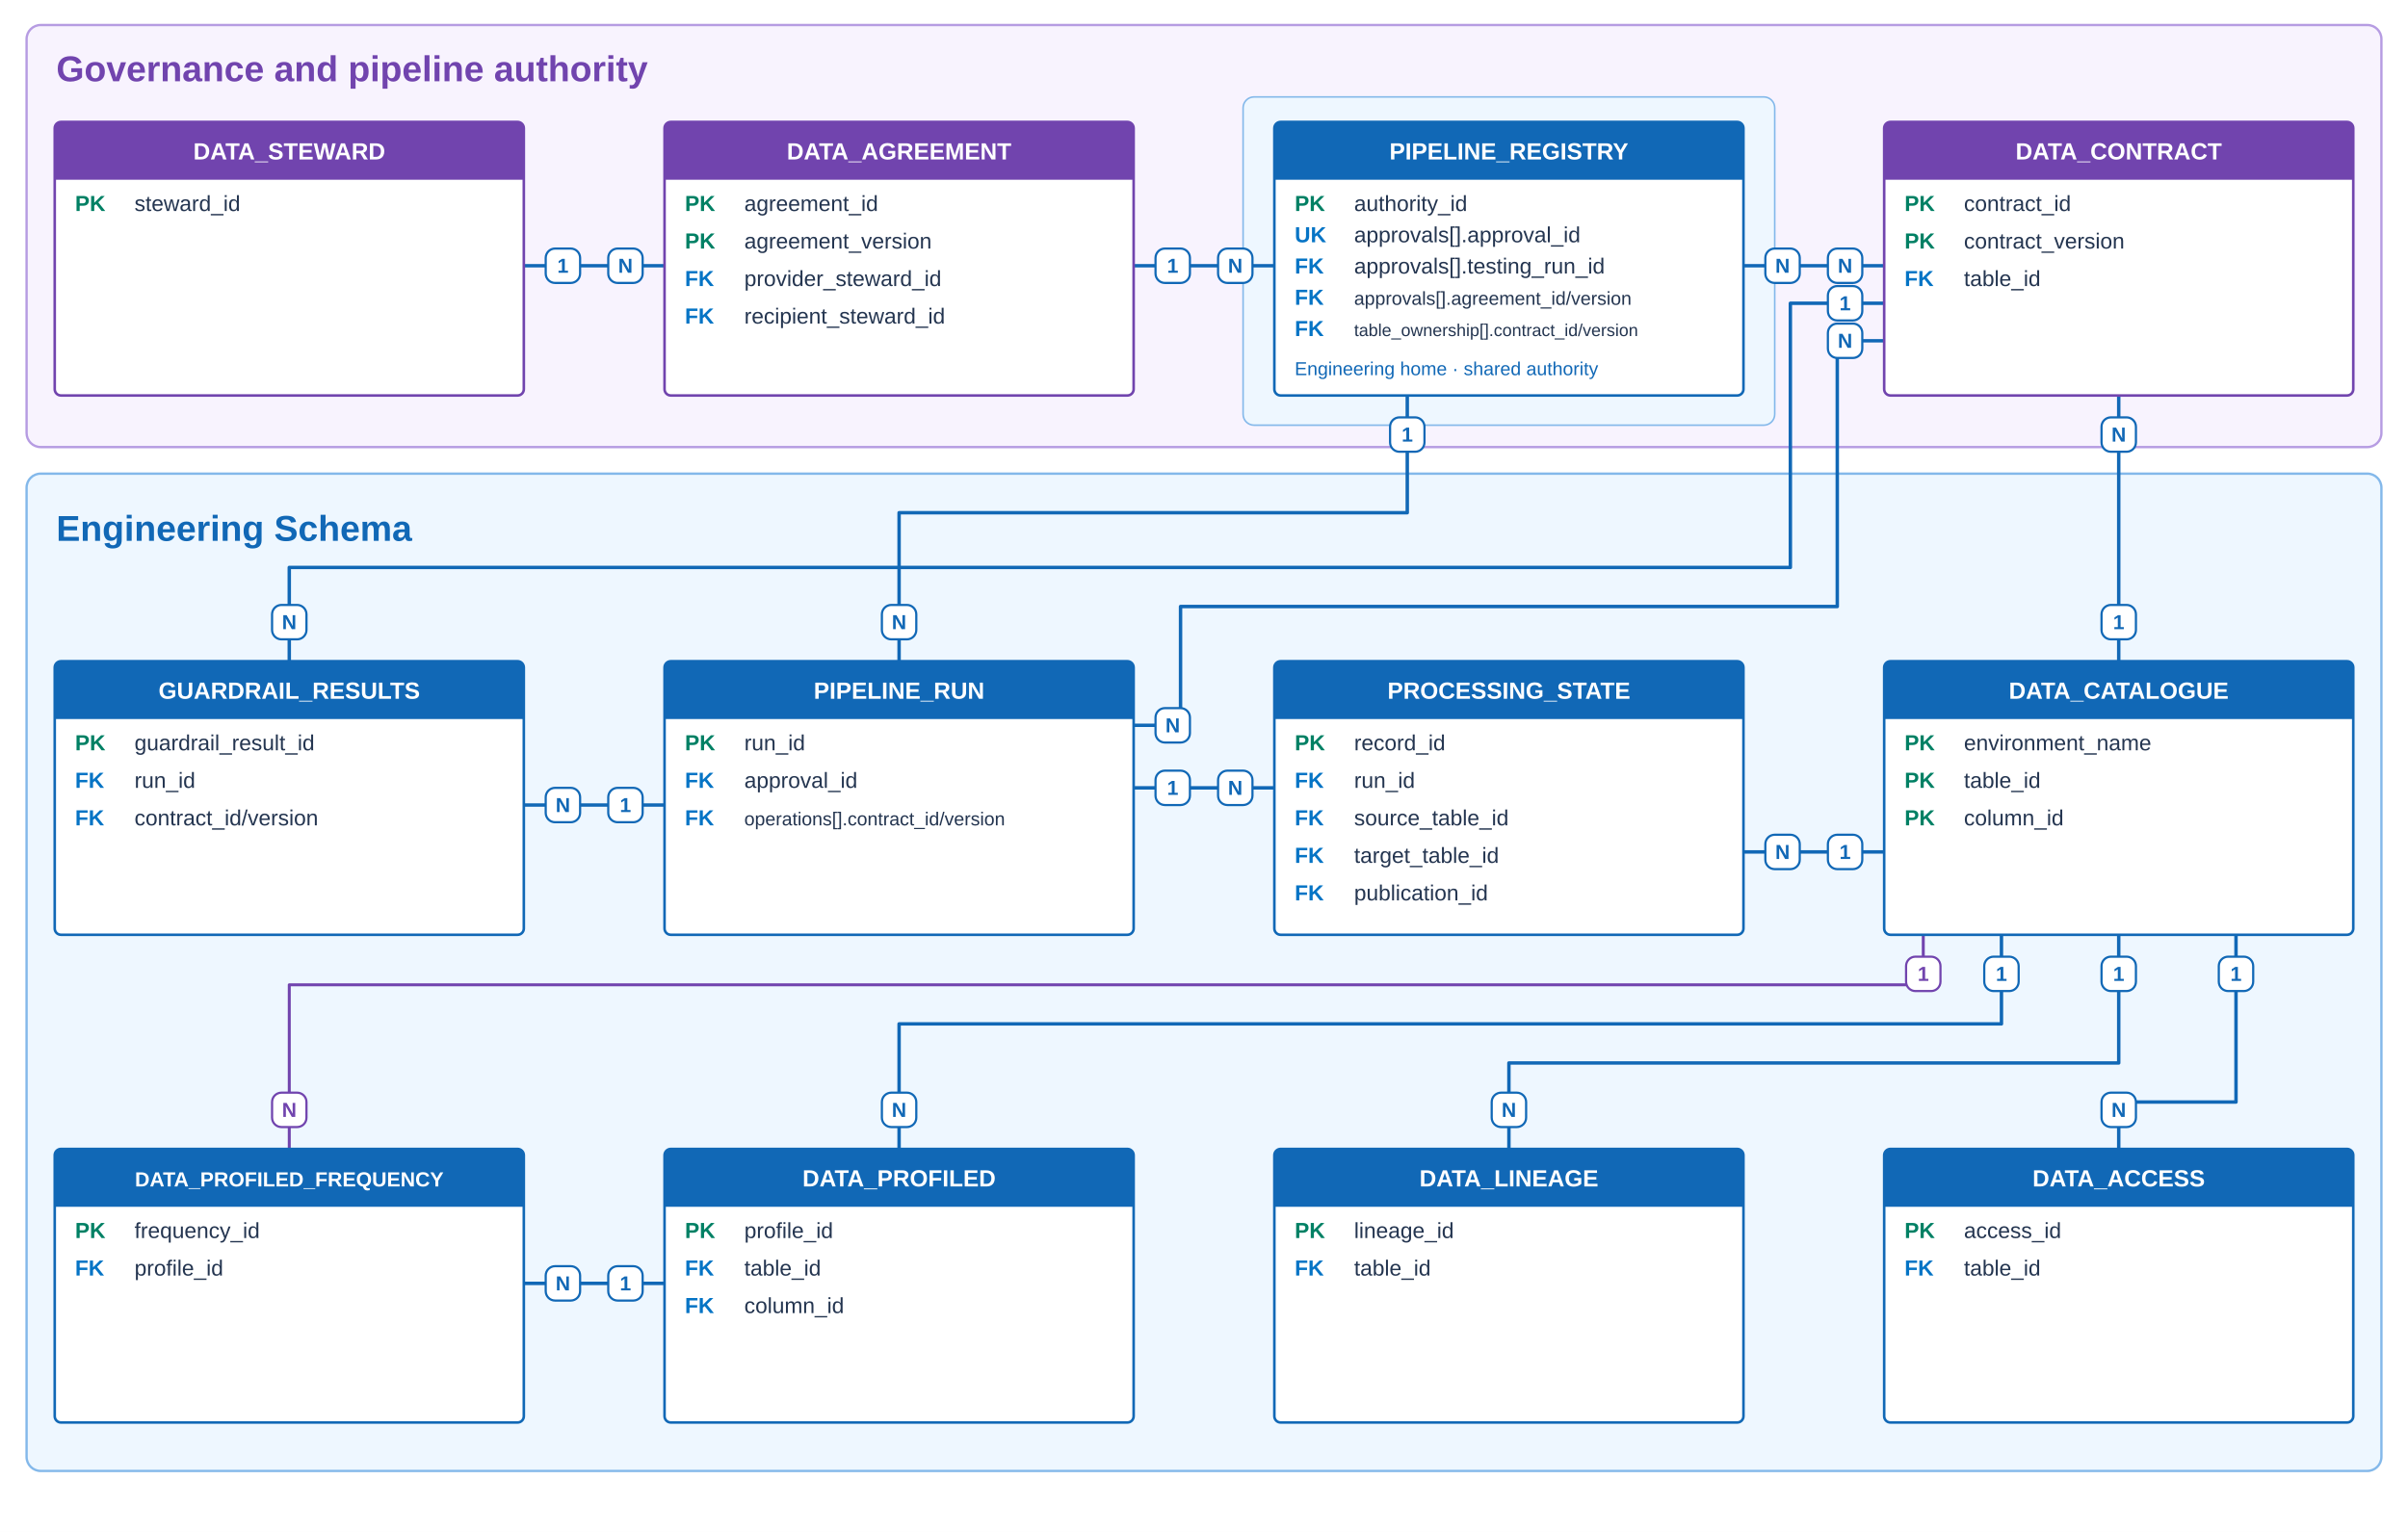
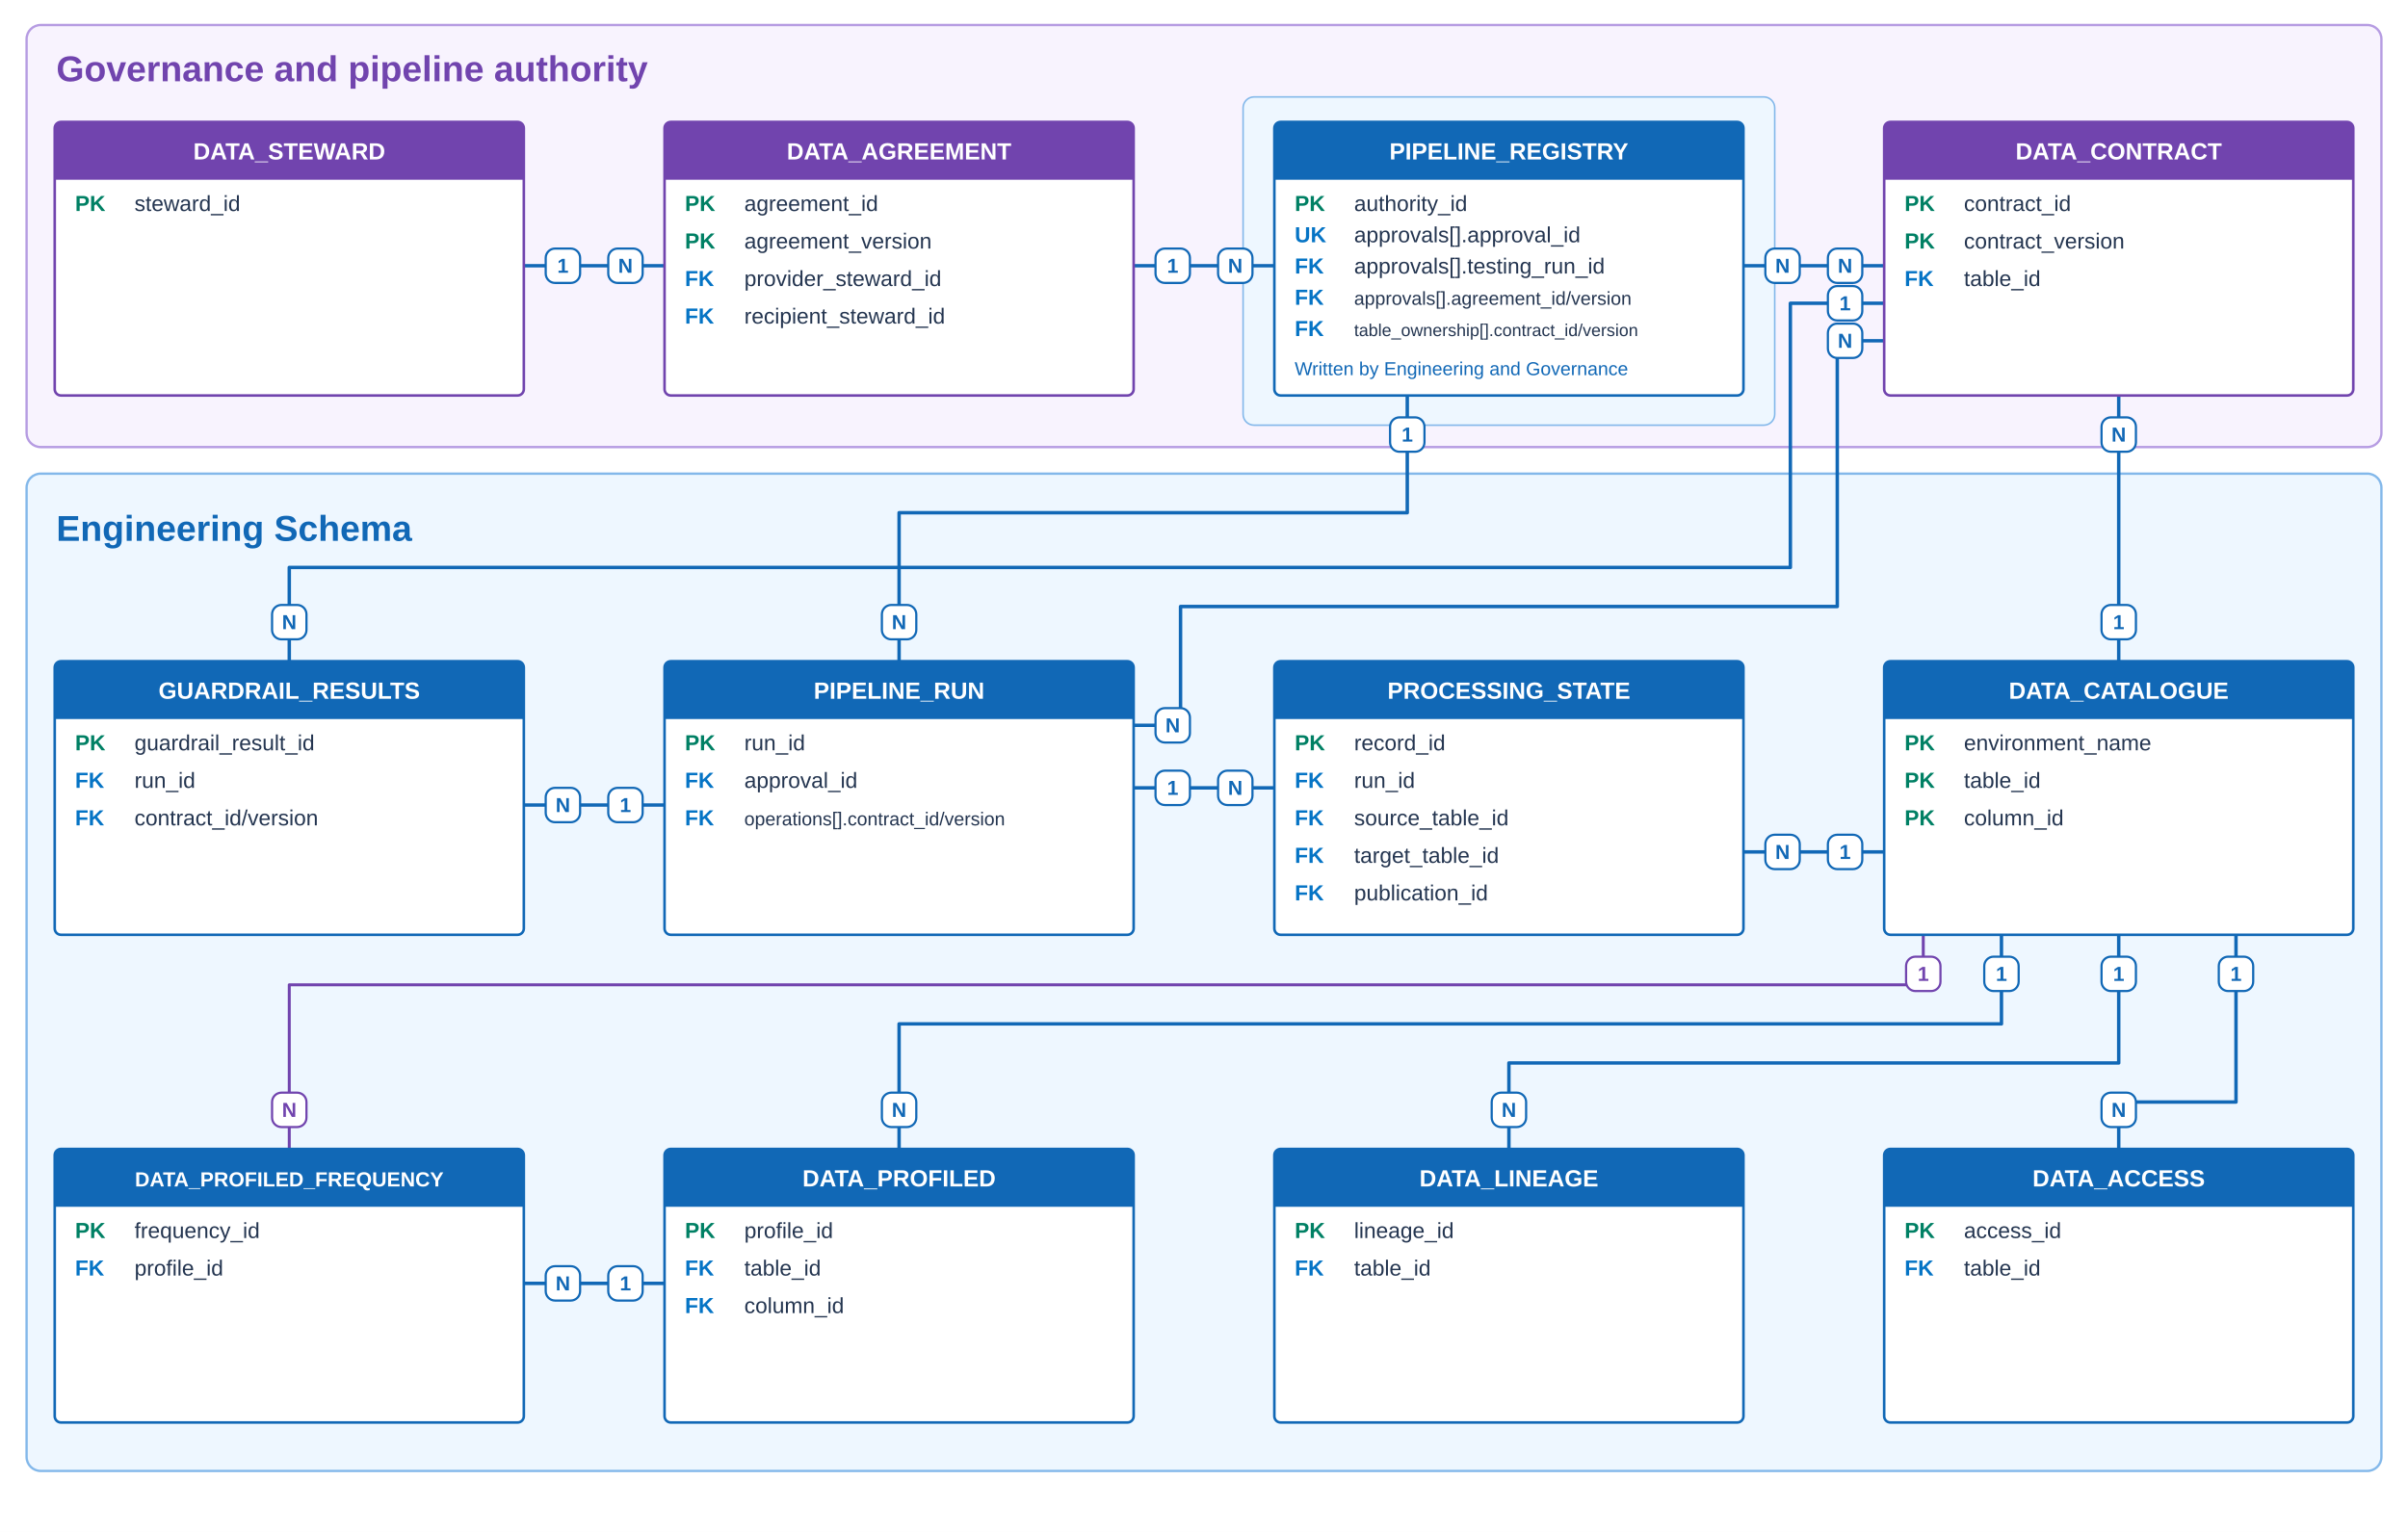
<svg xmlns="http://www.w3.org/2000/svg" xmlns:xlink="http://www.w3.org/1999/xlink" width="1540" height="980" viewBox="0 0 1540 980" role="img" aria-label="FabricOps metadata relationship diagram">
  <rect width="1540" height="980" fill="#FFFFFF" />
  <rect x="17" y="16" width="1506" height="270" rx="9" fill="#F8F3FE" stroke="#B69CE2" stroke-width="1.5" />
  <rect x="17" y="303" width="1506" height="638" rx="9" fill="#EEF7FF" stroke="#83B8EA" stroke-width="1.5" />
  <text x="36" y="52" font-size="23" font-family="Arial, sans-serif" font-weight="700" fill="#7144AE">Governance and pipeline authority</text>
  <text x="36" y="346" font-size="23" font-family="Arial, sans-serif" font-weight="700" fill="#1168B6">Engineering Schema</text>
  <rect x="795" y="62" width="340" height="210" rx="7" fill="#EEF7FF" stroke="#83B8EA" />
  <g id="metadata-er-relationships" aria-label="Metadata table relationships">
    <g class="metadata-er-relationship" data-from="DATA_STEWARD" data-to="DATA_AGREEMENT" data-cardinality="1-N" data-kind="physical">
      <path d="M335 170H425" fill="none" stroke="#1168B6" stroke-width="2.2" stroke-linecap="round" stroke-linejoin="round" />
      <rect x="349" y="159" width="22" height="22" rx="6" fill="#FFFFFF" stroke="#1168B6" stroke-width="1.4" />
      <text x="360" y="174.5" text-anchor="middle" font-size="13" font-weight="700" font-family="Arial, sans-serif" fill="#1168B6">1</text>
      <rect x="389" y="159" width="22" height="22" rx="6" fill="#FFFFFF" stroke="#1168B6" stroke-width="1.4" />
      <text x="400" y="174.5" text-anchor="middle" font-size="13" font-weight="700" font-family="Arial, sans-serif" fill="#1168B6">N</text>
    </g>
    <g class="metadata-er-relationship" data-from="DATA_AGREEMENT" data-to="PIPELINE_REGISTRY" data-cardinality="1-N" data-kind="nested">
      <path d="M725 170H815" fill="none" stroke="#1168B6" stroke-width="2.2" stroke-linecap="round" stroke-linejoin="round" />
      <rect x="739" y="159" width="22" height="22" rx="6" fill="#FFFFFF" stroke="#1168B6" stroke-width="1.4" />
      <text x="750" y="174.5" text-anchor="middle" font-size="13" font-weight="700" font-family="Arial, sans-serif" fill="#1168B6">1</text>
      <rect x="779" y="159" width="22" height="22" rx="6" fill="#FFFFFF" stroke="#1168B6" stroke-width="1.4" />
      <text x="790" y="174.5" text-anchor="middle" font-size="13" font-weight="700" font-family="Arial, sans-serif" fill="#1168B6">N</text>
    </g>
    <g class="metadata-er-relationship" data-from="PIPELINE_REGISTRY" data-to="DATA_CONTRACT" data-cardinality="N-N" data-kind="nested">
      <path d="M1115 170H1205" fill="none" stroke="#1168B6" stroke-width="2.2" stroke-linecap="round" stroke-linejoin="round" />
      <rect x="1129" y="159" width="22" height="22" rx="6" fill="#FFFFFF" stroke="#1168B6" stroke-width="1.4" />
      <text x="1140" y="174.5" text-anchor="middle" font-size="13" font-weight="700" font-family="Arial, sans-serif" fill="#1168B6">N</text>
      <rect x="1169" y="159" width="22" height="22" rx="6" fill="#FFFFFF" stroke="#1168B6" stroke-width="1.4" />
      <text x="1180" y="174.5" text-anchor="middle" font-size="13" font-weight="700" font-family="Arial, sans-serif" fill="#1168B6">N</text>
    </g>
    <g class="metadata-er-relationship" data-from="PIPELINE_RUN" data-to="DATA_CONTRACT" data-cardinality="N-N" data-kind="nested">
      <path d="M725 464H755V388H1175V218H1205" fill="none" stroke="#1168B6" stroke-width="2.2" stroke-linecap="round" stroke-linejoin="round" />
      <rect x="739" y="453" width="22" height="22" rx="6" fill="#FFFFFF" stroke="#1168B6" stroke-width="1.4" />
      <text x="750" y="468.5" text-anchor="middle" font-size="13" font-weight="700" font-family="Arial, sans-serif" fill="#1168B6">N</text>
      <rect x="1169" y="207" width="22" height="22" rx="6" fill="#FFFFFF" stroke="#1168B6" stroke-width="1.4" />
      <text x="1180" y="222.5" text-anchor="middle" font-size="13" font-weight="700" font-family="Arial, sans-serif" fill="#1168B6">N</text>
    </g>
    <g class="metadata-er-relationship" data-from="PIPELINE_REGISTRY" data-to="PIPELINE_RUN" data-cardinality="1-N" data-kind="nested">
      <path d="M900 253V328H575V423" fill="none" stroke="#1168B6" stroke-width="2.2" stroke-linecap="round" stroke-linejoin="round" />
      <rect x="889" y="267" width="22" height="22" rx="6" fill="#FFFFFF" stroke="#1168B6" stroke-width="1.4" />
      <text x="900" y="282.5" text-anchor="middle" font-size="13" font-weight="700" font-family="Arial, sans-serif" fill="#1168B6">1</text>
      <rect x="564" y="387" width="22" height="22" rx="6" fill="#FFFFFF" stroke="#1168B6" stroke-width="1.4" />
      <text x="575" y="402.5" text-anchor="middle" font-size="13" font-weight="700" font-family="Arial, sans-serif" fill="#1168B6">N</text>
    </g>
    <g class="metadata-er-relationship" data-from="DATA_CATALOGUE" data-to="DATA_CONTRACT" data-cardinality="1-N" data-kind="physical">
      <path d="M1355 423V253" fill="none" stroke="#1168B6" stroke-width="2.2" stroke-linecap="round" stroke-linejoin="round" />
      <rect x="1344" y="387" width="22" height="22" rx="6" fill="#FFFFFF" stroke="#1168B6" stroke-width="1.4" />
      <text x="1355" y="402.5" text-anchor="middle" font-size="13" font-weight="700" font-family="Arial, sans-serif" fill="#1168B6">1</text>
      <rect x="1344" y="267" width="22" height="22" rx="6" fill="#FFFFFF" stroke="#1168B6" stroke-width="1.4" />
      <text x="1355" y="282.5" text-anchor="middle" font-size="13" font-weight="700" font-family="Arial, sans-serif" fill="#1168B6">N</text>
    </g>
    <g class="metadata-er-relationship" data-from="PIPELINE_RUN" data-to="GUARDRAIL_RESULTS" data-cardinality="1-N" data-kind="physical">
      <path d="M425 515H335" fill="none" stroke="#1168B6" stroke-width="2.2" stroke-linecap="round" stroke-linejoin="round" />
      <rect x="389" y="504" width="22" height="22" rx="6" fill="#FFFFFF" stroke="#1168B6" stroke-width="1.4" />
      <text x="400" y="519.5" text-anchor="middle" font-size="13" font-weight="700" font-family="Arial, sans-serif" fill="#1168B6">1</text>
      <rect x="349" y="504" width="22" height="22" rx="6" fill="#FFFFFF" stroke="#1168B6" stroke-width="1.4" />
      <text x="360" y="519.5" text-anchor="middle" font-size="13" font-weight="700" font-family="Arial, sans-serif" fill="#1168B6">N</text>
    </g>
    <g class="metadata-er-relationship" data-from="PIPELINE_RUN" data-to="PROCESSING_STATE" data-cardinality="1-N" data-kind="physical">
      <path d="M725 504H815" fill="none" stroke="#1168B6" stroke-width="2.2" stroke-linecap="round" stroke-linejoin="round" />
      <rect x="739" y="493" width="22" height="22" rx="6" fill="#FFFFFF" stroke="#1168B6" stroke-width="1.4" />
      <text x="750" y="508.5" text-anchor="middle" font-size="13" font-weight="700" font-family="Arial, sans-serif" fill="#1168B6">1</text>
      <rect x="779" y="493" width="22" height="22" rx="6" fill="#FFFFFF" stroke="#1168B6" stroke-width="1.4" />
      <text x="790" y="508.5" text-anchor="middle" font-size="13" font-weight="700" font-family="Arial, sans-serif" fill="#1168B6">N</text>
    </g>
    <g class="metadata-er-relationship" data-from="DATA_CATALOGUE" data-to="PROCESSING_STATE" data-cardinality="1-N" data-kind="physical">
      <path d="M1205 545H1115" fill="none" stroke="#1168B6" stroke-width="2.2" stroke-linecap="round" stroke-linejoin="round" />
      <rect x="1169" y="534" width="22" height="22" rx="6" fill="#FFFFFF" stroke="#1168B6" stroke-width="1.4" />
      <text x="1180" y="549.5" text-anchor="middle" font-size="13" font-weight="700" font-family="Arial, sans-serif" fill="#1168B6">1</text>
      <rect x="1129" y="534" width="22" height="22" rx="6" fill="#FFFFFF" stroke="#1168B6" stroke-width="1.4" />
      <text x="1140" y="549.5" text-anchor="middle" font-size="13" font-weight="700" font-family="Arial, sans-serif" fill="#1168B6">N</text>
    </g>
    <g class="metadata-er-relationship" data-from="DATA_CATALOGUE" data-to="DATA_PROFILED" data-cardinality="1-N" data-kind="physical">
      <path d="M1280 598V655H575V735" fill="none" stroke="#1168B6" stroke-width="2.2" stroke-linecap="round" stroke-linejoin="round" />
      <rect x="1269" y="612" width="22" height="22" rx="6" fill="#FFFFFF" stroke="#1168B6" stroke-width="1.4" />
      <text x="1280" y="627.5" text-anchor="middle" font-size="13" font-weight="700" font-family="Arial, sans-serif" fill="#1168B6">1</text>
      <rect x="564" y="699" width="22" height="22" rx="6" fill="#FFFFFF" stroke="#1168B6" stroke-width="1.4" />
      <text x="575" y="714.5" text-anchor="middle" font-size="13" font-weight="700" font-family="Arial, sans-serif" fill="#1168B6">N</text>
    </g>
    <g class="metadata-er-relationship" data-from="DATA_CATALOGUE" data-to="DATA_PROFILED_FREQUENCY" data-cardinality="1-N" data-kind="logical">
      <path d="M1230 598V630H185V735" fill="none" stroke="#7144AE" stroke-width="1.9" stroke-linecap="round" stroke-linejoin="round" />
      <rect x="1219" y="612" width="22" height="22" rx="6" fill="#FFFFFF" stroke="#7144AE" stroke-width="1.4" />
      <text x="1230" y="627.5" text-anchor="middle" font-size="13" font-weight="700" font-family="Arial, sans-serif" fill="#7144AE">1</text>
      <rect x="174" y="699" width="22" height="22" rx="6" fill="#FFFFFF" stroke="#7144AE" stroke-width="1.4" />
      <text x="185" y="714.5" text-anchor="middle" font-size="13" font-weight="700" font-family="Arial, sans-serif" fill="#7144AE">N</text>
    </g>
    <g class="metadata-er-relationship" data-from="DATA_CATALOGUE" data-to="DATA_LINEAGE" data-cardinality="1-N" data-kind="physical">
      <path d="M1355 598V680H965V735" fill="none" stroke="#1168B6" stroke-width="2.2" stroke-linecap="round" stroke-linejoin="round" />
      <rect x="1344" y="612" width="22" height="22" rx="6" fill="#FFFFFF" stroke="#1168B6" stroke-width="1.4" />
      <text x="1355" y="627.5" text-anchor="middle" font-size="13" font-weight="700" font-family="Arial, sans-serif" fill="#1168B6">1</text>
      <rect x="954" y="699" width="22" height="22" rx="6" fill="#FFFFFF" stroke="#1168B6" stroke-width="1.4" />
      <text x="965" y="714.5" text-anchor="middle" font-size="13" font-weight="700" font-family="Arial, sans-serif" fill="#1168B6">N</text>
    </g>
    <g class="metadata-er-relationship" data-from="DATA_CATALOGUE" data-to="DATA_ACCESS" data-cardinality="1-N" data-kind="physical">
      <path d="M1430 598V705H1355V735" fill="none" stroke="#1168B6" stroke-width="2.2" stroke-linecap="round" stroke-linejoin="round" />
      <rect x="1419" y="612" width="22" height="22" rx="6" fill="#FFFFFF" stroke="#1168B6" stroke-width="1.4" />
      <text x="1430" y="627.5" text-anchor="middle" font-size="13" font-weight="700" font-family="Arial, sans-serif" fill="#1168B6">1</text>
      <rect x="1344" y="699" width="22" height="22" rx="6" fill="#FFFFFF" stroke="#1168B6" stroke-width="1.4" />
      <text x="1355" y="714.5" text-anchor="middle" font-size="13" font-weight="700" font-family="Arial, sans-serif" fill="#1168B6">N</text>
    </g>
    <g class="metadata-er-relationship" data-from="DATA_PROFILED" data-to="DATA_PROFILED_FREQUENCY" data-cardinality="1-N" data-kind="physical">
      <path d="M425 821H335" fill="none" stroke="#1168B6" stroke-width="2.2" stroke-linecap="round" stroke-linejoin="round" />
      <rect x="389" y="810" width="22" height="22" rx="6" fill="#FFFFFF" stroke="#1168B6" stroke-width="1.4" />
      <text x="400" y="825.5" text-anchor="middle" font-size="13" font-weight="700" font-family="Arial, sans-serif" fill="#1168B6">1</text>
      <rect x="349" y="810" width="22" height="22" rx="6" fill="#FFFFFF" stroke="#1168B6" stroke-width="1.4" />
      <text x="360" y="825.5" text-anchor="middle" font-size="13" font-weight="700" font-family="Arial, sans-serif" fill="#1168B6">N</text>
    </g>
    <g class="metadata-er-relationship" data-from="DATA_CONTRACT" data-to="GUARDRAIL_RESULTS" data-cardinality="1-N" data-kind="physical">
      <path d="M1205 194H1145V363H185V423" fill="none" stroke="#1168B6" stroke-width="2.2" stroke-linecap="round" stroke-linejoin="round" />
      <rect x="1169" y="183" width="22" height="22" rx="6" fill="#FFFFFF" stroke="#1168B6" stroke-width="1.4" />
      <text x="1180" y="198.5" text-anchor="middle" font-size="13" font-weight="700" font-family="Arial, sans-serif" fill="#1168B6">1</text>
      <rect x="174" y="387" width="22" height="22" rx="6" fill="#FFFFFF" stroke="#1168B6" stroke-width="1.4" />
      <text x="185" y="402.5" text-anchor="middle" font-size="13" font-weight="700" font-family="Arial, sans-serif" fill="#1168B6">N</text>
    </g>
  </g>
  <a xlink:href="https://voycepeh.github.io/FabricOps-Starter-Kit/reference/metadata/metadata_data_steward/" target="_blank">
    <rect x="35" y="78" width="300" height="175" rx="4" fill="white" stroke="#7144AE" stroke-width="1.65" />
    <path d="M39 78H331Q335 78 335 82V115H35V82Q35 78 39 78Z" fill="#7144AE" />
    <text x="185.0" y="102" text-anchor="middle" font-size="15" font-weight="700" font-family="Arial, sans-serif" fill="white">DATA_STEWARD</text>
    <text x="48" y="135" fill="#008064" font-weight="700" font-size="14" font-family="Arial, sans-serif">PK</text>
    <text x="86" y="135" fill="#243550" font-size="14" font-family="Arial, sans-serif">steward_id</text>
  </a>
  <a xlink:href="https://voycepeh.github.io/FabricOps-Starter-Kit/reference/metadata/metadata_data_agreement/" target="_blank">
    <rect x="425" y="78" width="300" height="175" rx="4" fill="white" stroke="#7144AE" stroke-width="1.65" />
    <path d="M429 78H721Q725 78 725 82V115H425V82Q425 78 429 78Z" fill="#7144AE" />
    <text x="575.0" y="102" text-anchor="middle" font-size="15" font-weight="700" font-family="Arial, sans-serif" fill="white">DATA_AGREEMENT</text>
    <text x="438" y="135" fill="#008064" font-weight="700" font-size="14" font-family="Arial, sans-serif">PK</text>
    <text x="476" y="135" fill="#243550" font-size="14" font-family="Arial, sans-serif">agreement_id</text>
    <text x="438" y="159" fill="#008064" font-weight="700" font-size="14" font-family="Arial, sans-serif">PK</text>
    <text x="476" y="159" fill="#243550" font-size="14" font-family="Arial, sans-serif">agreement_version</text>
    <text x="438" y="183" fill="#0574C5" font-weight="700" font-size="14" font-family="Arial, sans-serif">FK</text>
    <text x="476" y="183" fill="#243550" font-size="14" font-family="Arial, sans-serif">provider_steward_id</text>
    <text x="438" y="207" fill="#0574C5" font-weight="700" font-size="14" font-family="Arial, sans-serif">FK</text>
    <text x="476" y="207" fill="#243550" font-size="14" font-family="Arial, sans-serif">recipient_steward_id</text>
  </a>
  <a xlink:href="https://voycepeh.github.io/FabricOps-Starter-Kit/reference/metadata/metadata_pipeline_registry/" target="_blank">
    <rect x="815" y="78" width="300" height="175" rx="4" fill="white" stroke="#1168B6" stroke-width="1.65" />
    <path d="M819 78H1111Q1115 78 1115 82V115H815V82Q815 78 819 78Z" fill="#1168B6" />
    <text x="965.0" y="102" text-anchor="middle" font-size="15" font-weight="700" font-family="Arial, sans-serif" fill="white">PIPELINE_REGISTRY</text>
    <text x="828" y="135" fill="#008064" font-weight="700" font-size="14" font-family="Arial, sans-serif">PK</text>
    <text x="866" y="135" fill="#243550" font-size="14" font-family="Arial, sans-serif">authority_id</text>
    <text x="828" y="155" fill="#0574C5" font-weight="700" font-size="14" font-family="Arial, sans-serif">UK</text>
    <text x="866" y="155" fill="#243550" font-size="14" font-family="Arial, sans-serif">approvals[].approval_id</text>
    <text x="828" y="175" fill="#0574C5" font-weight="700" font-size="14" font-family="Arial, sans-serif">FK</text>
    <text x="866" y="175" fill="#243550" font-size="14" font-family="Arial, sans-serif">approvals[].testing_run_id</text>
    <text x="828" y="195" fill="#0574C5" font-weight="700" font-size="14" font-family="Arial, sans-serif">FK</text>
    <text x="866" y="195" fill="#243550" font-size="12" font-family="Arial, sans-serif">approvals[].agreement_id/version</text>
    <text x="828" y="215" fill="#0574C5" font-weight="700" font-size="14" font-family="Arial, sans-serif">FK</text>
    <text x="866" y="215" fill="#243550" font-size="11" font-family="Arial, sans-serif">table_ownership[].contract_id/version</text>
-     <text x="828" y="240" fill="#1168B6" font-size="12" font-family="Arial, sans-serif">Engineering home · shared authority</text>
+     <text x="828" y="240" fill="#1168B6" font-size="12" font-family="Arial, sans-serif">Written by Engineering and Governance</text>
  </a>
  <a xlink:href="https://voycepeh.github.io/FabricOps-Starter-Kit/reference/metadata/metadata_data_contract/" target="_blank">
    <rect x="1205" y="78" width="300" height="175" rx="4" fill="white" stroke="#7144AE" stroke-width="1.65" />
    <path d="M1209 78H1501Q1505 78 1505 82V115H1205V82Q1205 78 1209 78Z" fill="#7144AE" />
    <text x="1355.0" y="102" text-anchor="middle" font-size="15" font-weight="700" font-family="Arial, sans-serif" fill="white">DATA_CONTRACT</text>
    <text x="1218" y="135" fill="#008064" font-weight="700" font-size="14" font-family="Arial, sans-serif">PK</text>
    <text x="1256" y="135" fill="#243550" font-size="14" font-family="Arial, sans-serif">contract_id</text>
    <text x="1218" y="159" fill="#008064" font-weight="700" font-size="14" font-family="Arial, sans-serif">PK</text>
    <text x="1256" y="159" fill="#243550" font-size="14" font-family="Arial, sans-serif">contract_version</text>
    <text x="1218" y="183" fill="#0574C5" font-weight="700" font-size="14" font-family="Arial, sans-serif">FK</text>
    <text x="1256" y="183" fill="#243550" font-size="14" font-family="Arial, sans-serif">table_id</text>
  </a>
  <a xlink:href="https://voycepeh.github.io/FabricOps-Starter-Kit/reference/metadata/metadata_guardrail_results/" target="_blank">
    <rect x="35" y="423" width="300" height="175" rx="4" fill="white" stroke="#1168B6" stroke-width="1.65" />
    <path d="M39 423H331Q335 423 335 427V460H35V427Q35 423 39 423Z" fill="#1168B6" />
    <text x="185.0" y="447" text-anchor="middle" font-size="15" font-weight="700" font-family="Arial, sans-serif" fill="white">GUARDRAIL_RESULTS</text>
    <text x="48" y="480" fill="#008064" font-weight="700" font-size="14" font-family="Arial, sans-serif">PK</text>
    <text x="86" y="480" fill="#243550" font-size="14" font-family="Arial, sans-serif">guardrail_result_id</text>
    <text x="48" y="504" fill="#0574C5" font-weight="700" font-size="14" font-family="Arial, sans-serif">FK</text>
    <text x="86" y="504" fill="#243550" font-size="14" font-family="Arial, sans-serif">run_id</text>
    <text x="48" y="528" fill="#0574C5" font-weight="700" font-size="14" font-family="Arial, sans-serif">FK</text>
    <text x="86" y="528" fill="#243550" font-size="14" font-family="Arial, sans-serif">contract_id/version</text>
  </a>
  <a xlink:href="https://voycepeh.github.io/FabricOps-Starter-Kit/reference/metadata/metadata_pipeline_run/" target="_blank">
    <rect x="425" y="423" width="300" height="175" rx="4" fill="white" stroke="#1168B6" stroke-width="1.65" />
    <path d="M429 423H721Q725 423 725 427V460H425V427Q425 423 429 423Z" fill="#1168B6" />
    <text x="575.0" y="447" text-anchor="middle" font-size="15" font-weight="700" font-family="Arial, sans-serif" fill="white">PIPELINE_RUN</text>
    <text x="438" y="480" fill="#008064" font-weight="700" font-size="14" font-family="Arial, sans-serif">PK</text>
    <text x="476" y="480" fill="#243550" font-size="14" font-family="Arial, sans-serif">run_id</text>
    <text x="438" y="504" fill="#0574C5" font-weight="700" font-size="14" font-family="Arial, sans-serif">FK</text>
    <text x="476" y="504" fill="#243550" font-size="14" font-family="Arial, sans-serif">approval_id</text>
    <text x="438" y="528" fill="#0574C5" font-weight="700" font-size="14" font-family="Arial, sans-serif">FK</text>
    <text x="476" y="528" fill="#243550" font-size="12" font-family="Arial, sans-serif">operations[].contract_id/version</text>
  </a>
  <a xlink:href="https://voycepeh.github.io/FabricOps-Starter-Kit/reference/metadata/metadata_processing_state/" target="_blank">
    <rect x="815" y="423" width="300" height="175" rx="4" fill="white" stroke="#1168B6" stroke-width="1.65" />
    <path d="M819 423H1111Q1115 423 1115 427V460H815V427Q815 423 819 423Z" fill="#1168B6" />
    <text x="965.0" y="447" text-anchor="middle" font-size="15" font-weight="700" font-family="Arial, sans-serif" fill="white">PROCESSING_STATE</text>
    <text x="828" y="480" fill="#008064" font-weight="700" font-size="14" font-family="Arial, sans-serif">PK</text>
    <text x="866" y="480" fill="#243550" font-size="14" font-family="Arial, sans-serif">record_id</text>
    <text x="828" y="504" fill="#0574C5" font-weight="700" font-size="14" font-family="Arial, sans-serif">FK</text>
    <text x="866" y="504" fill="#243550" font-size="14" font-family="Arial, sans-serif">run_id</text>
    <text x="828" y="528" fill="#0574C5" font-weight="700" font-size="14" font-family="Arial, sans-serif">FK</text>
    <text x="866" y="528" fill="#243550" font-size="14" font-family="Arial, sans-serif">source_table_id</text>
    <text x="828" y="552" fill="#0574C5" font-weight="700" font-size="14" font-family="Arial, sans-serif">FK</text>
    <text x="866" y="552" fill="#243550" font-size="14" font-family="Arial, sans-serif">target_table_id</text>
    <text x="828" y="576" fill="#0574C5" font-weight="700" font-size="14" font-family="Arial, sans-serif">FK</text>
    <text x="866" y="576" fill="#243550" font-size="14" font-family="Arial, sans-serif">publication_id</text>
  </a>
  <a xlink:href="https://voycepeh.github.io/FabricOps-Starter-Kit/reference/metadata/metadata_data_catalogue/" target="_blank">
    <rect x="1205" y="423" width="300" height="175" rx="4" fill="white" stroke="#1168B6" stroke-width="1.65" />
    <path d="M1209 423H1501Q1505 423 1505 427V460H1205V427Q1205 423 1209 423Z" fill="#1168B6" />
    <text x="1355.0" y="447" text-anchor="middle" font-size="15" font-weight="700" font-family="Arial, sans-serif" fill="white">DATA_CATALOGUE</text>
    <text x="1218" y="480" fill="#008064" font-weight="700" font-size="14" font-family="Arial, sans-serif">PK</text>
    <text x="1256" y="480" fill="#243550" font-size="14" font-family="Arial, sans-serif">environment_name</text>
    <text x="1218" y="504" fill="#008064" font-weight="700" font-size="14" font-family="Arial, sans-serif">PK</text>
    <text x="1256" y="504" fill="#243550" font-size="14" font-family="Arial, sans-serif">table_id</text>
    <text x="1218" y="528" fill="#008064" font-weight="700" font-size="14" font-family="Arial, sans-serif">PK</text>
    <text x="1256" y="528" fill="#243550" font-size="14" font-family="Arial, sans-serif">column_id</text>
  </a>
  <a xlink:href="https://voycepeh.github.io/FabricOps-Starter-Kit/reference/metadata/metadata_data_profiled_frequency/" target="_blank" transform="translate(0 -80)">
    <rect x="35" y="815" width="300" height="175" rx="4" fill="white" stroke="#1168B6" stroke-width="1.65" />
    <path d="M39 815H331Q335 815 335 819V852H35V819Q35 815 39 815Z" fill="#1168B6" />
    <text x="185.0" y="839" text-anchor="middle" font-size="13.1" font-weight="700" font-family="Arial, sans-serif" fill="white">DATA_PROFILED_FREQUENCY</text>
    <text x="48" y="872" fill="#008064" font-weight="700" font-size="14" font-family="Arial, sans-serif">PK</text>
    <text x="86" y="872" fill="#243550" font-size="14" font-family="Arial, sans-serif">frequency_id</text>
    <text x="48" y="896" fill="#0574C5" font-weight="700" font-size="14" font-family="Arial, sans-serif">FK</text>
    <text x="86" y="896" fill="#243550" font-size="14" font-family="Arial, sans-serif">profile_id</text>
  </a>
  <a xlink:href="https://voycepeh.github.io/FabricOps-Starter-Kit/reference/metadata/metadata_data_profiled/" target="_blank" transform="translate(0 -80)">
    <rect x="425" y="815" width="300" height="175" rx="4" fill="white" stroke="#1168B6" stroke-width="1.65" />
    <path d="M429 815H721Q725 815 725 819V852H425V819Q425 815 429 815Z" fill="#1168B6" />
    <text x="575.0" y="839" text-anchor="middle" font-size="15" font-weight="700" font-family="Arial, sans-serif" fill="white">DATA_PROFILED</text>
    <text x="438" y="872" fill="#008064" font-weight="700" font-size="14" font-family="Arial, sans-serif">PK</text>
    <text x="476" y="872" fill="#243550" font-size="14" font-family="Arial, sans-serif">profile_id</text>
    <text x="438" y="896" fill="#0574C5" font-weight="700" font-size="14" font-family="Arial, sans-serif">FK</text>
    <text x="476" y="896" fill="#243550" font-size="14" font-family="Arial, sans-serif">table_id</text>
    <text x="438" y="920" fill="#0574C5" font-weight="700" font-size="14" font-family="Arial, sans-serif">FK</text>
    <text x="476" y="920" fill="#243550" font-size="14" font-family="Arial, sans-serif">column_id</text>
  </a>
  <a xlink:href="https://voycepeh.github.io/FabricOps-Starter-Kit/reference/metadata/metadata_data_lineage/" target="_blank" transform="translate(0 -80)">
    <rect x="815" y="815" width="300" height="175" rx="4" fill="white" stroke="#1168B6" stroke-width="1.65" />
    <path d="M819 815H1111Q1115 815 1115 819V852H815V819Q815 815 819 815Z" fill="#1168B6" />
    <text x="965.0" y="839" text-anchor="middle" font-size="15" font-weight="700" font-family="Arial, sans-serif" fill="white">DATA_LINEAGE</text>
    <text x="828" y="872" fill="#008064" font-weight="700" font-size="14" font-family="Arial, sans-serif">PK</text>
    <text x="866" y="872" fill="#243550" font-size="14" font-family="Arial, sans-serif">lineage_id</text>
    <text x="828" y="896" fill="#0574C5" font-weight="700" font-size="14" font-family="Arial, sans-serif">FK</text>
    <text x="866" y="896" fill="#243550" font-size="14" font-family="Arial, sans-serif">table_id</text>
  </a>
  <a xlink:href="https://voycepeh.github.io/FabricOps-Starter-Kit/reference/metadata/metadata_data_access/" target="_blank" transform="translate(0 -80)">
    <rect x="1205" y="815" width="300" height="175" rx="4" fill="white" stroke="#1168B6" stroke-width="1.65" />
    <path d="M1209 815H1501Q1505 815 1505 819V852H1205V819Q1205 815 1209 815Z" fill="#1168B6" />
    <text x="1355.0" y="839" text-anchor="middle" font-size="15" font-weight="700" font-family="Arial, sans-serif" fill="white">DATA_ACCESS</text>
    <text x="1218" y="872" fill="#008064" font-weight="700" font-size="14" font-family="Arial, sans-serif">PK</text>
    <text x="1256" y="872" fill="#243550" font-size="14" font-family="Arial, sans-serif">access_id</text>
    <text x="1218" y="896" fill="#0574C5" font-weight="700" font-size="14" font-family="Arial, sans-serif">FK</text>
    <text x="1256" y="896" fill="#243550" font-size="14" font-family="Arial, sans-serif">table_id</text>
  </a>
</svg>
